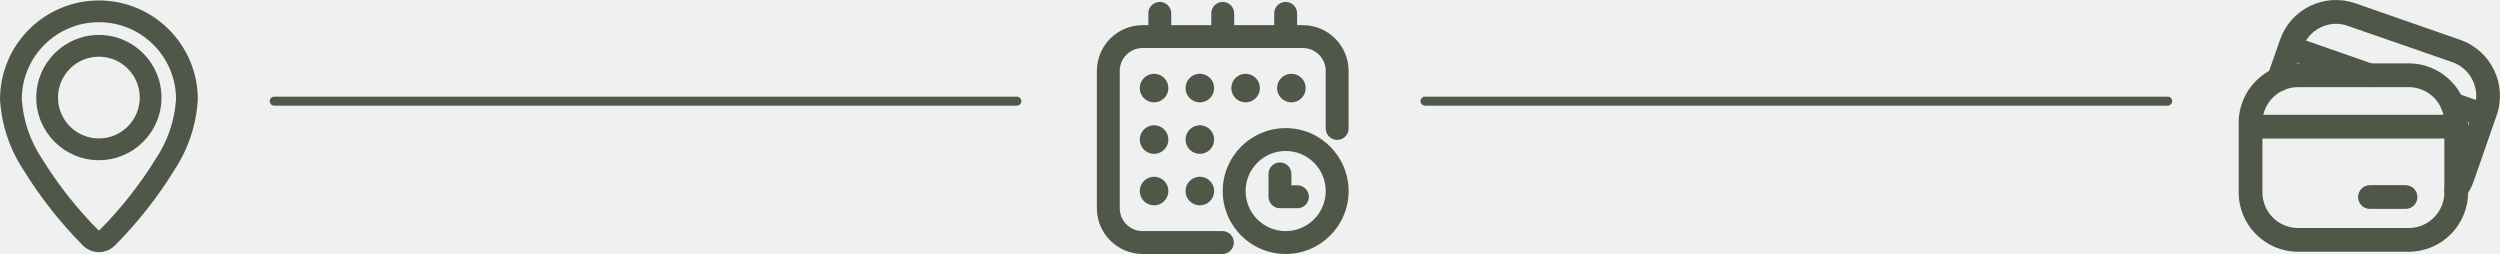
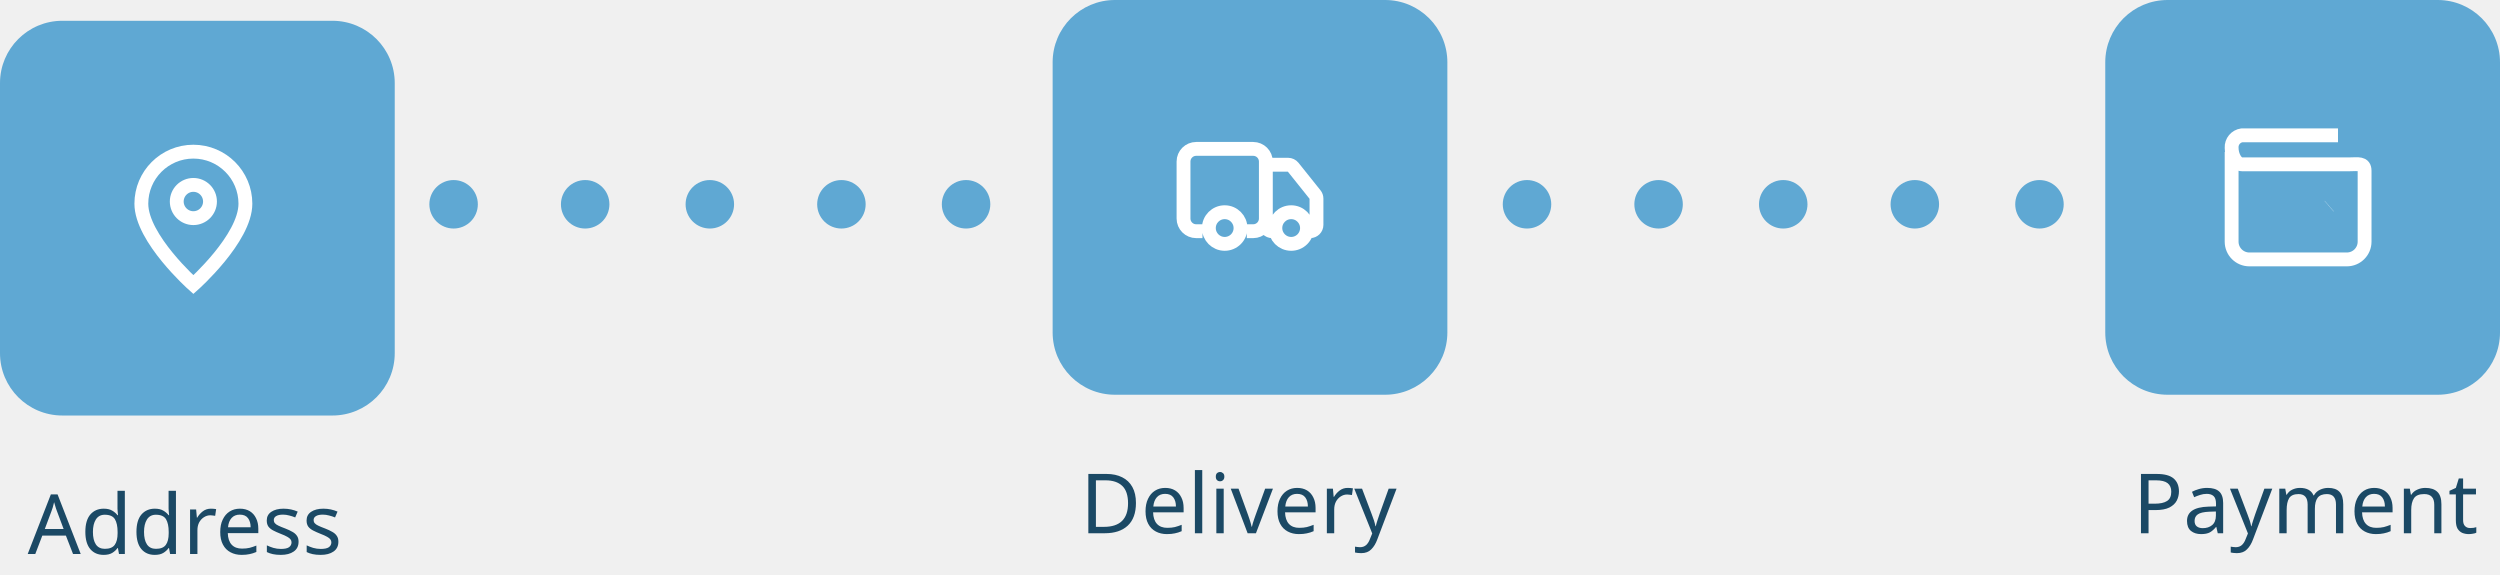
- <svg xmlns="http://www.w3.org/2000/svg" width="278.067" height="28.25" viewBox="0 0 278.067 28.25">
-   <g id="Group_19641" data-name="Group 19641" transform="translate(-76 -97.25)">
-     <g id="Icon" transform="translate(72.603 96.25)">
-       <path id="Path_322" data-name="Path 322" d="M13.465,4.25A6.715,6.715,0,1,1,6.75,10.965,6.718,6.718,0,0,1,13.465,4.25Zm0,1.919a4.8,4.8,0,1,0,4.8,4.8A4.8,4.8,0,0,0,13.465,6.169Z" transform="translate(0.93 0.887)" fill="#4f5748" fill-rule="evenodd" />
-       <path id="Path_322_-_Outline" data-name="Path 322 - Outline" d="M13.515,4.05A6.965,6.965,0,1,1,6.55,11.015,6.973,6.973,0,0,1,13.515,4.05Zm0,13.43A6.465,6.465,0,1,0,7.05,11.015,6.472,6.472,0,0,0,13.515,17.48Zm0-11.512a5.047,5.047,0,1,1-5.047,5.047A5.052,5.052,0,0,1,13.515,5.969Zm0,9.593a4.547,4.547,0,1,0-4.547-4.547A4.552,4.552,0,0,0,13.515,15.562Z" transform="translate(0.88 0.837)" fill="#4f5748" />
-       <path id="Path_324" data-name="Path 324" d="M14.345,1.25A10.753,10.753,0,0,1,25.093,12a15.971,15.971,0,0,1-2.553,7.71,46.672,46.672,0,0,1-6.59,8.369l0,0a2.253,2.253,0,0,1-3.205,0l0,0a46.737,46.737,0,0,1-6.59-8.37A15.971,15.971,0,0,1,3.6,12,10.753,10.753,0,0,1,14.345,1.25Zm0,1.919A8.833,8.833,0,0,0,5.516,12,14.03,14.03,0,0,0,7.8,18.734a44.61,44.61,0,0,0,6.3,8,.337.337,0,0,0,.238.1.332.332,0,0,0,.237-.1,44.541,44.541,0,0,0,6.306-8A14.03,14.03,0,0,0,23.174,12a8.833,8.833,0,0,0-8.829-8.829Z" transform="translate(0.05 0.05)" fill="#4f5748" fill-rule="evenodd" />
-       <path id="Path_324_-_Outline" data-name="Path 324 - Outline" d="M14.4,1.05a11.01,11.01,0,0,1,11,11,15.947,15.947,0,0,1-2.588,7.837A46.681,46.681,0,0,1,16.179,28.3l0,0a2.5,2.5,0,0,1-3.56,0,46.794,46.794,0,0,1-6.63-8.422A15.947,15.947,0,0,1,3.4,12.048,11.01,11.01,0,0,1,14.4,1.05Zm0,27.5a2.016,2.016,0,0,0,1.425-.6,46.173,46.173,0,0,0,6.555-8.323,15.471,15.471,0,0,0,2.518-7.583,10.5,10.5,0,0,0-21,0,15.47,15.47,0,0,0,2.518,7.583,46.274,46.274,0,0,0,6.553,8.322A2.017,2.017,0,0,0,14.4,28.55Zm0-25.581a9.09,9.09,0,0,1,9.079,9.079,13.94,13.94,0,0,1-2.322,6.862,44.717,44.717,0,0,1-6.343,8.046.583.583,0,0,1-.83,0A44.811,44.811,0,0,1,7.637,18.91a13.94,13.94,0,0,1-2.322-6.862A9.09,9.09,0,0,1,14.4,2.969Zm0,23.663a.082.082,0,0,0,.058-.025,44.207,44.207,0,0,0,6.269-7.95,13.476,13.476,0,0,0,2.252-6.609,8.579,8.579,0,1,0-17.159,0,13.476,13.476,0,0,0,2.252,6.609,44.3,44.3,0,0,0,6.268,7.951A.086.086,0,0,0,14.4,26.631Z" fill="#4f5748" />
+ <svg xmlns="http://www.w3.org/2000/svg" width="361" height="83" viewBox="0 0 361 83">
+   <g id="Group_39190" data-name="Group 39190" transform="translate(-35 -119)">
+     <g id="Group_36259" data-name="Group 36259" transform="translate(-5 -6)">
+       <g id="Group_36257" data-name="Group 36257" transform="translate(40.499 128)">
+         <text id="Address" transform="matrix(1, 0, 0, 1, 3.501, 77)" fill="#1b4965" font-size="12" font-family="WorkSans-Medium, Work Sans" font-weight="500" style="isolation: isolate">
+           <tspan x="0" y="0">Address</tspan>
+         </text>
+         <g id="Group_36228" data-name="Group 36228">
+           <rect id="Rectangle_20378" data-name="Rectangle 20378" width="57" height="57" rx="9" transform="translate(-0.499)" fill="#5fa8d3" />
+           <path id="Icon" d="M748,241.6s-7.513-6.678-7.513-11.687a7.513,7.513,0,0,1,15.026,0C755.513,234.922,748,241.6,748,241.6Zm0-9.6a2.4,2.4,0,1,1,2.4-2.4A2.4,2.4,0,0,1,748,232Z" transform="translate(-720.576 -203.5)" fill="none" stroke="#fff" stroke-width="2" />
+         </g>
+       </g>
+       <g id="Group_36256" data-name="Group 36256" transform="translate(344 125)">
+         <text id="payment" transform="matrix(1, 0, 0, 1, 4, 77)" fill="#1b4965" font-size="12" font-family="WorkSans-Medium, Work Sans" font-weight="500" style="isolation: isolate">
+           <tspan x="0" y="0">Payment</tspan>
+         </text>
+         <g id="Group_36229" data-name="Group 36229">
+           <rect id="Rectangle_20379" data-name="Rectangle 20379" width="57" height="57" rx="9" fill="#5fa8d3" />
+           <path id="Icon-2" data-name="Icon" d="M1409.76,531.04h-13.87a1.723,1.723,0,0,0-1.49,1.8c0,1.2.67,2.387,1.49,2.387h15.58c1.17,0,2.13-.245,2.13.933V546.4a2.562,2.562,0,0,1-2.56,2.56h-14.08a2.562,2.562,0,0,1-2.56-2.56V533.44m14.1,7.823-.02.017" transform="translate(-1376.153 -511.5)" fill="none" stroke="#fff" stroke-linejoin="round" stroke-width="2" />
+         </g>
+       </g>
+       <g id="Group_36258" data-name="Group 36258" transform="translate(192 125)">
+         <text id="delivery" transform="matrix(1, 0, 0, 1, 4, 77)" fill="#1b4965" font-size="12" font-family="WorkSans-Medium, Work Sans" font-weight="500" style="isolation: isolate">
+           <tspan x="0" y="0">Delivery</tspan>
+         </text>
+         <g id="Group_36231" data-name="Group 36231">
+           <rect id="Rectangle_20381" data-name="Rectangle 20381" width="57" height="57" rx="9" fill="#5fa8d3" />
+           <path id="Icon-3" data-name="Icon" d="M1397.14,281.029h-.91a1.83,1.83,0,0,1-1.83-1.829v-8.228a1.83,1.83,0,0,1,1.83-1.829h8.23a1.83,1.83,0,0,1,1.83,1.829V279.2a1.83,1.83,0,0,1-1.83,1.829h-.92m4.12,0h-.46a.914.914,0,0,1-.91-.914v-7.772a.913.913,0,0,1,.91-.914h2.3a.932.932,0,0,1,.72.343l3.18,3.978a.911.911,0,0,1,.2.571v3.794a.914.914,0,0,1-.91.914m-12.35,1.828a2.285,2.285,0,1,1,2.29-2.285A2.282,2.282,0,0,1,1400.34,282.857Zm9.6,0a2.285,2.285,0,1,1,2.29-2.285A2.282,2.282,0,0,1,1409.94,282.857Z" transform="translate(-1375.5 -247.643)" fill="none" stroke="#fff" stroke-width="2" />
+         </g>
+       </g>
    </g>
-     <line id="Line_9" data-name="Line 9" x2="82.6" transform="translate(106.5 108.5)" fill="none" stroke="#4f5748" stroke-linecap="round" stroke-width="1" />
-     <line id="Line_10" data-name="Line 10" x2="82.603" transform="translate(234.5 108.5)" fill="none" stroke="#4f5748" stroke-linecap="round" stroke-width="1" />
-     <g id="Icon-2" data-name="Icon" transform="translate(197 96.5)">
-       <path id="Path_325" data-name="Path 325" d="M18.932,12.25a6.682,6.682,0,1,1-6.682,6.682A6.684,6.684,0,0,1,18.932,12.25Zm0,1.909A4.773,4.773,0,1,0,23.7,18.932,4.774,4.774,0,0,0,18.932,14.159Z" transform="translate(3.068 3.068)" fill="#4f5748" fill-rule="evenodd" />
-       <path id="Path_325_-_Outline" data-name="Path 325 - Outline" d="M19,12a7,7,0,1,1-7,7A7.008,7.008,0,0,1,19,12Zm0,13.364A6.364,6.364,0,1,0,12.636,19,6.371,6.371,0,0,0,19,25.364Zm0-11.455A5.091,5.091,0,1,1,13.909,19,5.1,5.1,0,0,1,19,13.909Zm0,9.545A4.455,4.455,0,1,0,14.545,19,4.46,4.46,0,0,0,19,23.455Z" transform="translate(3 3)" fill="#4f5748" />
-       <path id="Path_326" data-name="Path 326" d="M16.25,16.2a.955.955,0,1,1,1.909,0V17.8h.955a.955.955,0,1,1,0,1.909H17.2a.955.955,0,0,1-.955-.955Z" transform="translate(4.159 3.886)" fill="#4f5748" fill-rule="evenodd" />
-       <path id="Path_326_-_Outline" data-name="Path 326 - Outline" d="M17.273,15a1.274,1.274,0,0,1,1.273,1.273v1.273h.636a1.273,1.273,0,1,1,0,2.545H17.273A1.274,1.274,0,0,1,16,18.818V16.273A1.274,1.274,0,0,1,17.273,15Zm1.909,4.455a.636.636,0,1,0,0-1.273H17.909V16.273a.636.636,0,1,0-1.273,0v2.545a.637.637,0,0,0,.636.636Z" transform="translate(4.091 3.818)" fill="#4f5748" />
-       <path id="Path_327" data-name="Path 327" d="M28.614,14.386a.955.955,0,1,1-1.909,0V8.023a2.863,2.863,0,0,0-2.864-2.864H6.023A2.863,2.863,0,0,0,3.159,8.023V23.3a2.863,2.863,0,0,0,2.864,2.864h8.909a.955.955,0,1,1,0,1.909H6.023A4.773,4.773,0,0,1,1.25,23.3V8.023A4.773,4.773,0,0,1,6.023,3.25H23.841a4.773,4.773,0,0,1,4.773,4.773Z" transform="translate(0.068 0.614)" fill="#4f5748" fill-rule="evenodd" />
-       <path id="Path_327_-_Outline" data-name="Path 327 - Outline" d="M6.091,3H23.909A5.1,5.1,0,0,1,29,8.091v6.364a1.273,1.273,0,1,1-2.545,0V8.091a2.548,2.548,0,0,0-2.545-2.545H6.091A2.548,2.548,0,0,0,3.545,8.091V23.364a2.548,2.548,0,0,0,2.545,2.545H15a1.273,1.273,0,0,1,0,2.545H6.091A5.1,5.1,0,0,1,1,23.364V8.091A5.1,5.1,0,0,1,6.091,3ZM27.727,15.091a.637.637,0,0,0,.636-.636V8.091a4.46,4.46,0,0,0-4.455-4.455H6.091A4.46,4.46,0,0,0,1.636,8.091V23.364a4.46,4.46,0,0,0,4.455,4.455H15a.636.636,0,1,0,0-1.273H6.091a3.185,3.185,0,0,1-3.182-3.182V8.091A3.185,3.185,0,0,1,6.091,4.909H23.909a3.185,3.185,0,0,1,3.182,3.182v6.364A.637.637,0,0,0,27.727,15.091Z" transform="translate(0 0.545)" fill="#4f5748" />
-       <path id="Path_328" data-name="Path 328" d="M13.159,4.75a.955.955,0,1,1-1.909,0V2.2a.955.955,0,1,1,1.909,0Z" transform="translate(2.795 0.068)" fill="#4f5748" fill-rule="evenodd" />
-       <path id="Path_328_-_Outline" data-name="Path 328 - Outline" d="M12.273,6.091A1.274,1.274,0,0,1,11,4.818V2.273a1.273,1.273,0,1,1,2.545,0V4.818A1.274,1.274,0,0,1,12.273,6.091Zm0-4.455a.637.637,0,0,0-.636.636V4.818a.636.636,0,0,0,1.273,0V2.273A.637.637,0,0,0,12.273,1.636Z" transform="translate(2.727)" fill="#4f5748" />
-       <path id="Path_329" data-name="Path 329" d="M18.659,4.75a.955.955,0,1,1-1.909,0V2.2a.955.955,0,1,1,1.909,0Z" transform="translate(4.295 0.068)" fill="#4f5748" fill-rule="evenodd" />
-       <path id="Path_329_-_Outline" data-name="Path 329 - Outline" d="M17.773,6.091A1.274,1.274,0,0,1,16.5,4.818V2.273a1.273,1.273,0,1,1,2.545,0V4.818A1.274,1.274,0,0,1,17.773,6.091Zm0-4.455a.637.637,0,0,0-.636.636V4.818a.636.636,0,1,0,1.273,0V2.273A.637.637,0,0,0,17.773,1.636Z" transform="translate(4.227)" fill="#4f5748" />
-       <path id="Path_330" data-name="Path 330" d="M7.659,4.75a.955.955,0,0,1-1.909,0V2.2a.955.955,0,0,1,1.909,0Z" transform="translate(1.295 0.068)" fill="#4f5748" fill-rule="evenodd" />
-       <path id="Path_330_-_Outline" data-name="Path 330 - Outline" d="M6.773,6.091A1.274,1.274,0,0,1,5.5,4.818V2.273a1.273,1.273,0,1,1,2.545,0V4.818A1.274,1.274,0,0,1,6.773,6.091Zm0-4.455a.637.637,0,0,0-.636.636V4.818a.636.636,0,0,0,1.273,0V2.273A.637.637,0,0,0,6.773,1.636Z" transform="translate(1.227)" fill="#4f5748" />
-       <circle id="Ellipse_21" data-name="Ellipse 21" cx="1.273" cy="1.273" r="1.273" transform="translate(6.091 9.273)" fill="#4f5748" />
-       <path id="Ellipse_21_-_Outline" data-name="Ellipse 21 - Outline" d="M1.341-.25A1.591,1.591,0,1,1-.25,1.341,1.593,1.593,0,0,1,1.341-.25Zm0,2.545a.955.955,0,1,0-.955-.955A.956.956,0,0,0,1.341,2.3Z" transform="translate(6.023 9.205)" fill="#4f5748" />
-       <circle id="Ellipse_22" data-name="Ellipse 22" cx="1.273" cy="1.273" r="1.273" transform="translate(11.182 9.273)" fill="#4f5748" />
-       <path id="Ellipse_22_-_Outline" data-name="Ellipse 22 - Outline" d="M1.341-.25A1.591,1.591,0,1,1-.25,1.341,1.593,1.593,0,0,1,1.341-.25Zm0,2.545a.955.955,0,1,0-.955-.955A.956.956,0,0,0,1.341,2.3Z" transform="translate(11.114 9.205)" fill="#4f5748" />
-       <circle id="Ellipse_23" data-name="Ellipse 23" cx="1.273" cy="1.273" r="1.273" transform="translate(16.273 9.273)" fill="#4f5748" />
-       <path id="Ellipse_23_-_Outline" data-name="Ellipse 23 - Outline" d="M1.341-.25A1.591,1.591,0,1,1-.25,1.341,1.593,1.593,0,0,1,1.341-.25Zm0,2.545a.955.955,0,1,0-.955-.955A.956.956,0,0,0,1.341,2.3Z" transform="translate(16.205 9.205)" fill="#4f5748" />
-       <circle id="Ellipse_24" data-name="Ellipse 24" cx="1.273" cy="1.273" r="1.273" transform="translate(21.364 9.273)" fill="#4f5748" />
-       <path id="Ellipse_24_-_Outline" data-name="Ellipse 24 - Outline" d="M1.341-.25A1.591,1.591,0,1,1-.25,1.341,1.593,1.593,0,0,1,1.341-.25Zm0,2.545a.955.955,0,1,0-.955-.955A.956.956,0,0,0,1.341,2.3Z" transform="translate(21.295 9.205)" fill="#4f5748" />
-       <circle id="Ellipse_25" data-name="Ellipse 25" cx="1.273" cy="1.273" r="1.273" transform="translate(6.091 15)" fill="#4f5748" />
-       <path id="Ellipse_25_-_Outline" data-name="Ellipse 25 - Outline" d="M1.341-.25A1.591,1.591,0,1,1-.25,1.341,1.593,1.593,0,0,1,1.341-.25Zm0,2.545a.955.955,0,1,0-.955-.955A.956.956,0,0,0,1.341,2.3Z" transform="translate(6.023 14.932)" fill="#4f5748" />
-       <circle id="Ellipse_26" data-name="Ellipse 26" cx="1.273" cy="1.273" r="1.273" transform="translate(11.182 15)" fill="#4f5748" />
-       <path id="Ellipse_26_-_Outline" data-name="Ellipse 26 - Outline" d="M1.341-.25A1.591,1.591,0,1,1-.25,1.341,1.593,1.593,0,0,1,1.341-.25Zm0,2.545a.955.955,0,1,0-.955-.955A.956.956,0,0,0,1.341,2.3Z" transform="translate(11.114 14.932)" fill="#4f5748" />
-       <circle id="Ellipse_27" data-name="Ellipse 27" cx="1.273" cy="1.273" r="1.273" transform="translate(6.091 20.727)" fill="#4f5748" />
-       <path id="Ellipse_27_-_Outline" data-name="Ellipse 27 - Outline" d="M1.341-.25A1.591,1.591,0,1,1-.25,1.341,1.593,1.593,0,0,1,1.341-.25Zm0,2.545a.955.955,0,1,0-.955-.955A.956.956,0,0,0,1.341,2.3Z" transform="translate(6.023 20.659)" fill="#4f5748" />
-       <circle id="Ellipse_28" data-name="Ellipse 28" cx="1.273" cy="1.273" r="1.273" transform="translate(11.182 20.727)" fill="#4f5748" />
-       <path id="Ellipse_28_-_Outline" data-name="Ellipse 28 - Outline" d="M1.341-.25A1.591,1.591,0,1,1-.25,1.341,1.593,1.593,0,0,1,1.341-.25Zm0,2.545a.955.955,0,1,0-.955-.955A.956.956,0,0,0,1.341,2.3Z" transform="translate(11.114 20.659)" fill="#4f5748" />
+     <g id="Group_36275" data-name="Group 36275" transform="translate(-16 -391)">
+       <circle id="Ellipse_32" data-name="Ellipse 32" cx="3.5" cy="3.5" r="3.5" transform="translate(113 536)" fill="#5fa8d3" />
+       <circle id="Ellipse_32-2" data-name="Ellipse 32" cx="3.5" cy="3.5" r="3.5" transform="translate(132 536)" fill="#5fa8d3" />
+       <circle id="Ellipse_32-3" data-name="Ellipse 32" cx="3.5" cy="3.5" r="3.5" transform="translate(150 536)" fill="#5fa8d3" />
+       <circle id="Ellipse_32-4" data-name="Ellipse 32" cx="3.5" cy="3.5" r="3.5" transform="translate(169 536)" fill="#5fa8d3" />
+       <circle id="Ellipse_32-5" data-name="Ellipse 32" cx="3.5" cy="3.5" r="3.5" transform="translate(187 536)" fill="#5fa8d3" />
    </g>
-     <g id="payment_active" data-name="payment active" transform="translate(324.06 95.851)">
-       <g id="Group_121" data-name="Group 121" transform="translate(2.075 5.739)">
-         <path id="Path_331" data-name="Path 331" d="M14.07,9.627a.959.959,0,0,1-.33-.053L5.991,6.868a.994.994,0,1,1,.66-1.875L14.4,7.7a.991.991,0,0,1-.33,1.927Z" transform="translate(-0.671 -4.607)" fill="#4f5748" />
-         <path id="Path_331_-_Outline" data-name="Path 331 - Outline" d="M14.15,10.037a1.272,1.272,0,0,1-.442-.072L5.963,7.26a1.316,1.316,0,0,1-.81-1.688,1.32,1.32,0,0,1,1.688-.81l7.749,2.706a1.321,1.321,0,0,1-.439,2.569ZM6.4,5.347a.664.664,0,0,0-.215,1.291l7.753,2.708a.637.637,0,0,0,.214.032.661.661,0,0,0,.219-1.287L6.623,5.386A.679.679,0,0,0,6.4,5.347Z" transform="translate(-0.751 -4.687)" fill="#4f5748" />
-         <path id="Path_332" data-name="Path 332" d="M21.63,12.266a.959.959,0,0,1-.33-.053l-2.429-.845a.991.991,0,0,1,.647-1.875l2.429.845a.991.991,0,0,1-.33,1.927Z" transform="translate(3.451 -3.166)" fill="#4f5748" />
-         <path id="Path_332_-_Outline" data-name="Path 332 - Outline" d="M21.71,12.676H21.7a1.264,1.264,0,0,1-.429-.072l-2.426-.844a1.324,1.324,0,0,1,.433-2.574,1.257,1.257,0,0,1,.436.078l2.423.843a1.321,1.321,0,0,1-.425,2.569Zm-2.434-2.83a.675.675,0,0,0-.622.446.661.661,0,0,0,.408.845l2.433.846a.629.629,0,0,0,.207.032.661.661,0,0,0,.213-1.287L19.49,9.886A.609.609,0,0,0,19.276,9.847Z" transform="translate(3.371 -3.246)" fill="#4f5748" />
-         <path id="Path_333" data-name="Path 333" d="M23.633,13.3H3.04a.99.99,0,1,1,0-1.98H23.633a.99.99,0,1,1,0,1.98Z" transform="translate(-1.72 -2.563)" fill="#4f5748" />
-         <path id="Path_333_-_Outline" data-name="Path 333 - Outline" d="M23.713,13.71H3.12a1.32,1.32,0,1,1,0-2.64H23.713a1.32,1.32,0,1,1,0,2.64ZM3.12,11.73a.66.66,0,1,0,0,1.32H23.713a.66.66,0,1,0,0-1.32Z" transform="translate(-1.8 -2.643)" fill="#4f5748" />
-       </g>
-       <path id="Path_334" data-name="Path 334" d="M24.3,23.366a.965.965,0,0,1-.581-.2.991.991,0,0,1-.211-1.386,4.361,4.361,0,0,0,.568-1.069L26.62,13.4a4.321,4.321,0,0,0-2.64-5.478L12.336,3.881a4.179,4.179,0,0,0-3.261.185A4.316,4.316,0,0,0,6.885,6.521L5.5,10.482a.994.994,0,1,1-1.875-.66L5.01,5.861A6.264,6.264,0,0,1,13,2.007l11.63,4.053a6.273,6.273,0,0,1,3.855,7.987l-2.548,7.313a6.336,6.336,0,0,1-.832,1.6A1.013,1.013,0,0,1,24.3,23.366Z" transform="translate(0.841 0.08)" fill="#4f5748" />
-       <path id="Path_334_-_Outline" data-name="Path 334 - Outline" d="M24.377,23.776a1.29,1.29,0,0,1-.782-.266,1.318,1.318,0,0,1-.276-1.843,4.031,4.031,0,0,0,.523-.987l2.546-7.309a3.99,3.99,0,0,0-2.439-5.059L12.309,4.273A3.911,3.911,0,0,0,11,4.045a3.854,3.854,0,0,0-1.7.4A3.988,3.988,0,0,0,7.276,6.711L5.89,10.671a1.334,1.334,0,0,1-1.25.886,1.3,1.3,0,0,1-.44-.077,1.316,1.316,0,0,1-.807-1.687l1.386-3.96a6.574,6.574,0,0,1,8.408-4.057L24.815,5.828a6.6,6.6,0,0,1,4.057,8.408l-2.547,7.312a6.615,6.615,0,0,1-.873,1.678l-.006.008A1.346,1.346,0,0,1,24.377,23.776ZM11,3.385a4.566,4.566,0,0,1,1.526.265L24.168,7.689a4.652,4.652,0,0,1,2.844,5.9l-2.551,7.322a4.686,4.686,0,0,1-.612,1.15.663.663,0,0,0,.146.925.637.637,0,0,0,.382.131.683.683,0,0,0,.538-.273,5.965,5.965,0,0,0,.786-1.51l2.548-7.315A5.943,5.943,0,0,0,24.6,6.451L12.968,2.4A5.934,5.934,0,0,0,5.4,6.05l-1.386,3.96a.662.662,0,0,0,.407.848.641.641,0,0,0,.217.038.671.671,0,0,0,.628-.446L6.653,6.492A4.645,4.645,0,0,1,9.012,3.849,4.509,4.509,0,0,1,11,3.385Z" transform="translate(0.76)" fill="#4f5748" />
-       <path id="Path_335" data-name="Path 335" d="M19.777,27.28H7.46a6.276,6.276,0,0,1-6.27-6.27V13.26A6.276,6.276,0,0,1,7.46,6.99H19.777a6.276,6.276,0,0,1,6.27,6.27v7.749A6.276,6.276,0,0,1,19.777,27.28ZM7.46,8.97a4.3,4.3,0,0,0-4.29,4.29v7.749A4.3,4.3,0,0,0,7.46,25.3H19.777a4.3,4.3,0,0,0,4.29-4.29V13.26a4.3,4.3,0,0,0-4.29-4.29Z" transform="translate(0.08 1.79)" fill="#4f5748" />
-       <path id="Path_335_-_Outline" data-name="Path 335 - Outline" d="M19.857,27.69H7.54a6.608,6.608,0,0,1-6.6-6.6V13.34a6.608,6.608,0,0,1,6.6-6.6H19.857a6.608,6.608,0,0,1,6.6,6.6v7.749A6.608,6.608,0,0,1,19.857,27.69ZM7.54,7.4A5.947,5.947,0,0,0,1.6,13.34v7.749a5.947,5.947,0,0,0,5.94,5.94H19.857a5.947,5.947,0,0,0,5.94-5.94V13.34a5.947,5.947,0,0,0-5.94-5.94ZM19.857,25.71H7.54a4.626,4.626,0,0,1-4.62-4.62V13.34A4.626,4.626,0,0,1,7.54,8.72H19.857a4.626,4.626,0,0,1,4.62,4.62v7.749A4.626,4.626,0,0,1,19.857,25.71ZM7.54,9.38a3.965,3.965,0,0,0-3.96,3.96v7.749a3.965,3.965,0,0,0,3.96,3.96H19.857a3.965,3.965,0,0,0,3.96-3.96V13.34a3.965,3.965,0,0,0-3.96-3.96Z" transform="translate(0 1.709)" fill="#4f5748" />
-       <path id="Path_336" data-name="Path 336" d="M16.2,19.23H12.24a.99.99,0,1,1,0-1.98H16.2a.99.99,0,1,1,0,1.98Z" transform="translate(3.3 5.074)" fill="#4f5748" />
-       <path id="Path_336_-_Outline" data-name="Path 336 - Outline" d="M16.28,19.64H12.32a1.32,1.32,0,1,1,0-2.64h3.96a1.32,1.32,0,1,1,0,2.64Zm-3.96-1.98a.66.66,0,1,0,0,1.32h3.96a.66.66,0,1,0,0-1.32Z" transform="translate(3.22 4.994)" fill="#4f5748" />
+     <g id="Group_36276" data-name="Group 36276" transform="translate(139 -391)">
+       <circle id="Ellipse_32-6" data-name="Ellipse 32" cx="3.5" cy="3.5" r="3.5" transform="translate(113 536)" fill="#5fa8d3" />
+       <circle id="Ellipse_32-7" data-name="Ellipse 32" cx="3.5" cy="3.5" r="3.5" transform="translate(132 536)" fill="#5fa8d3" />
+       <circle id="Ellipse_32-8" data-name="Ellipse 32" cx="3.5" cy="3.5" r="3.5" transform="translate(150 536)" fill="#5fa8d3" />
+       <circle id="Ellipse_32-9" data-name="Ellipse 32" cx="3.5" cy="3.5" r="3.5" transform="translate(169 536)" fill="#5fa8d3" />
+       <circle id="Ellipse_32-10" data-name="Ellipse 32" cx="3.5" cy="3.5" r="3.5" transform="translate(187 536)" fill="#5fa8d3" />
    </g>
  </g>
</svg>
